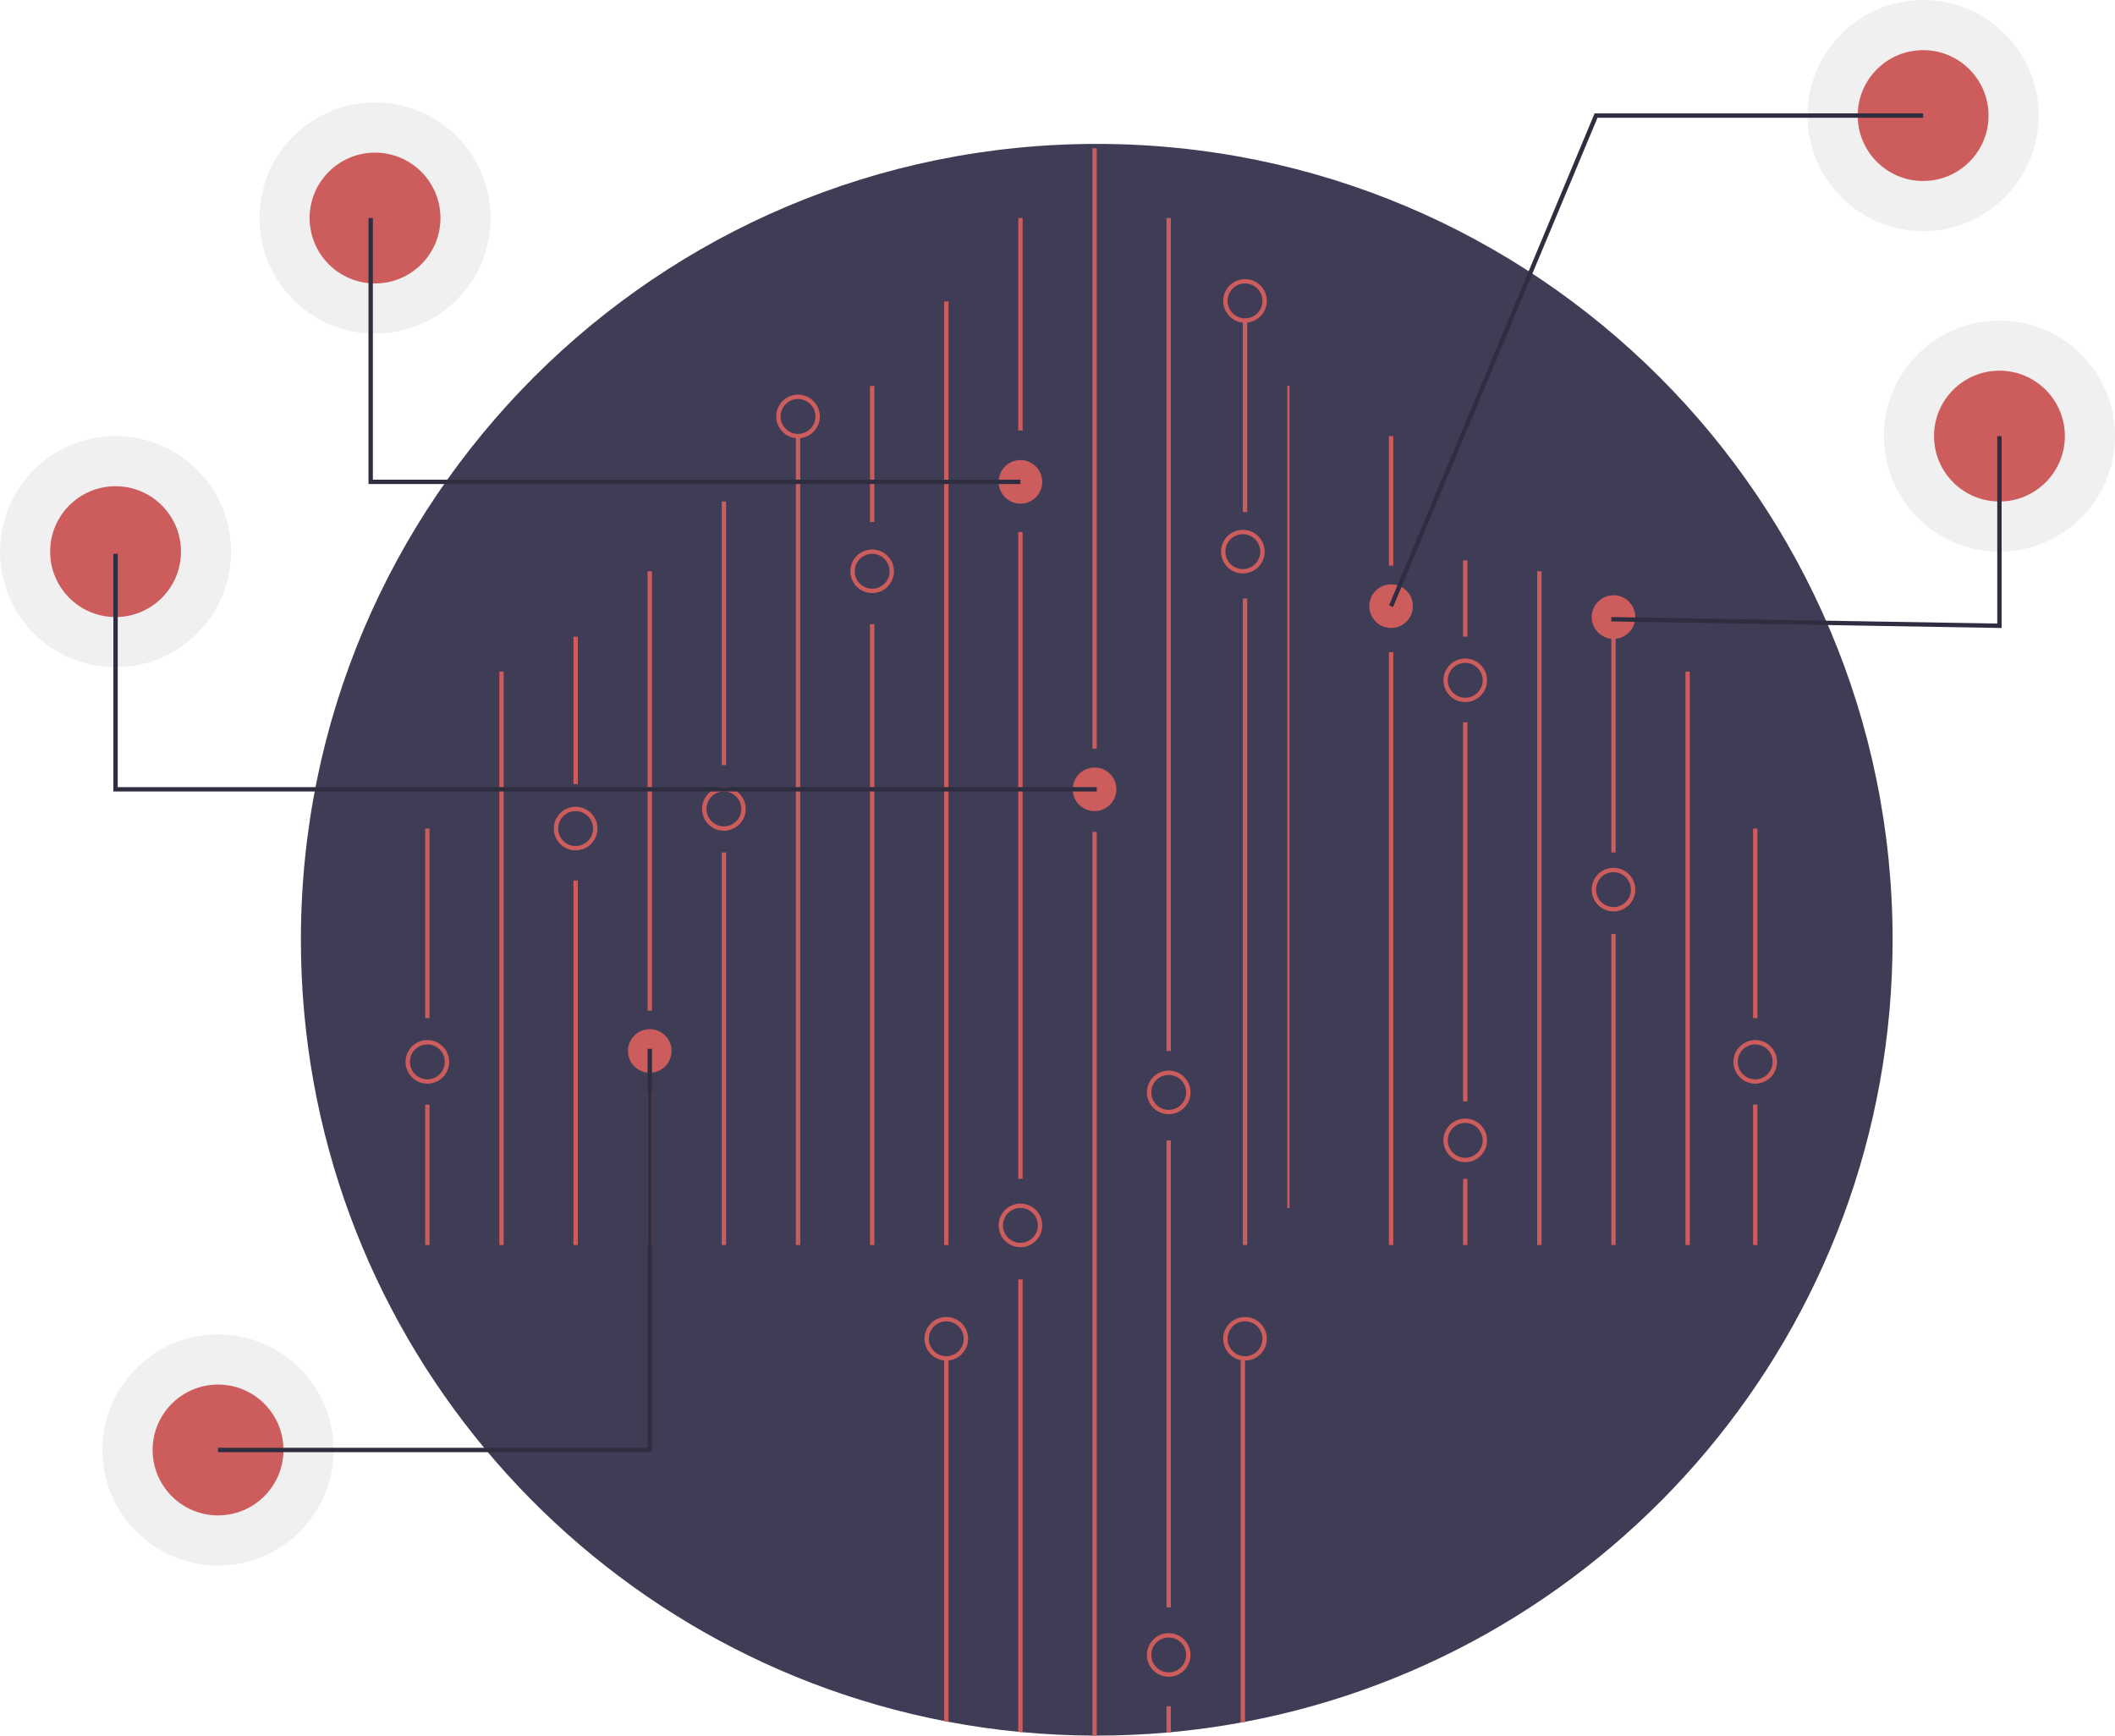
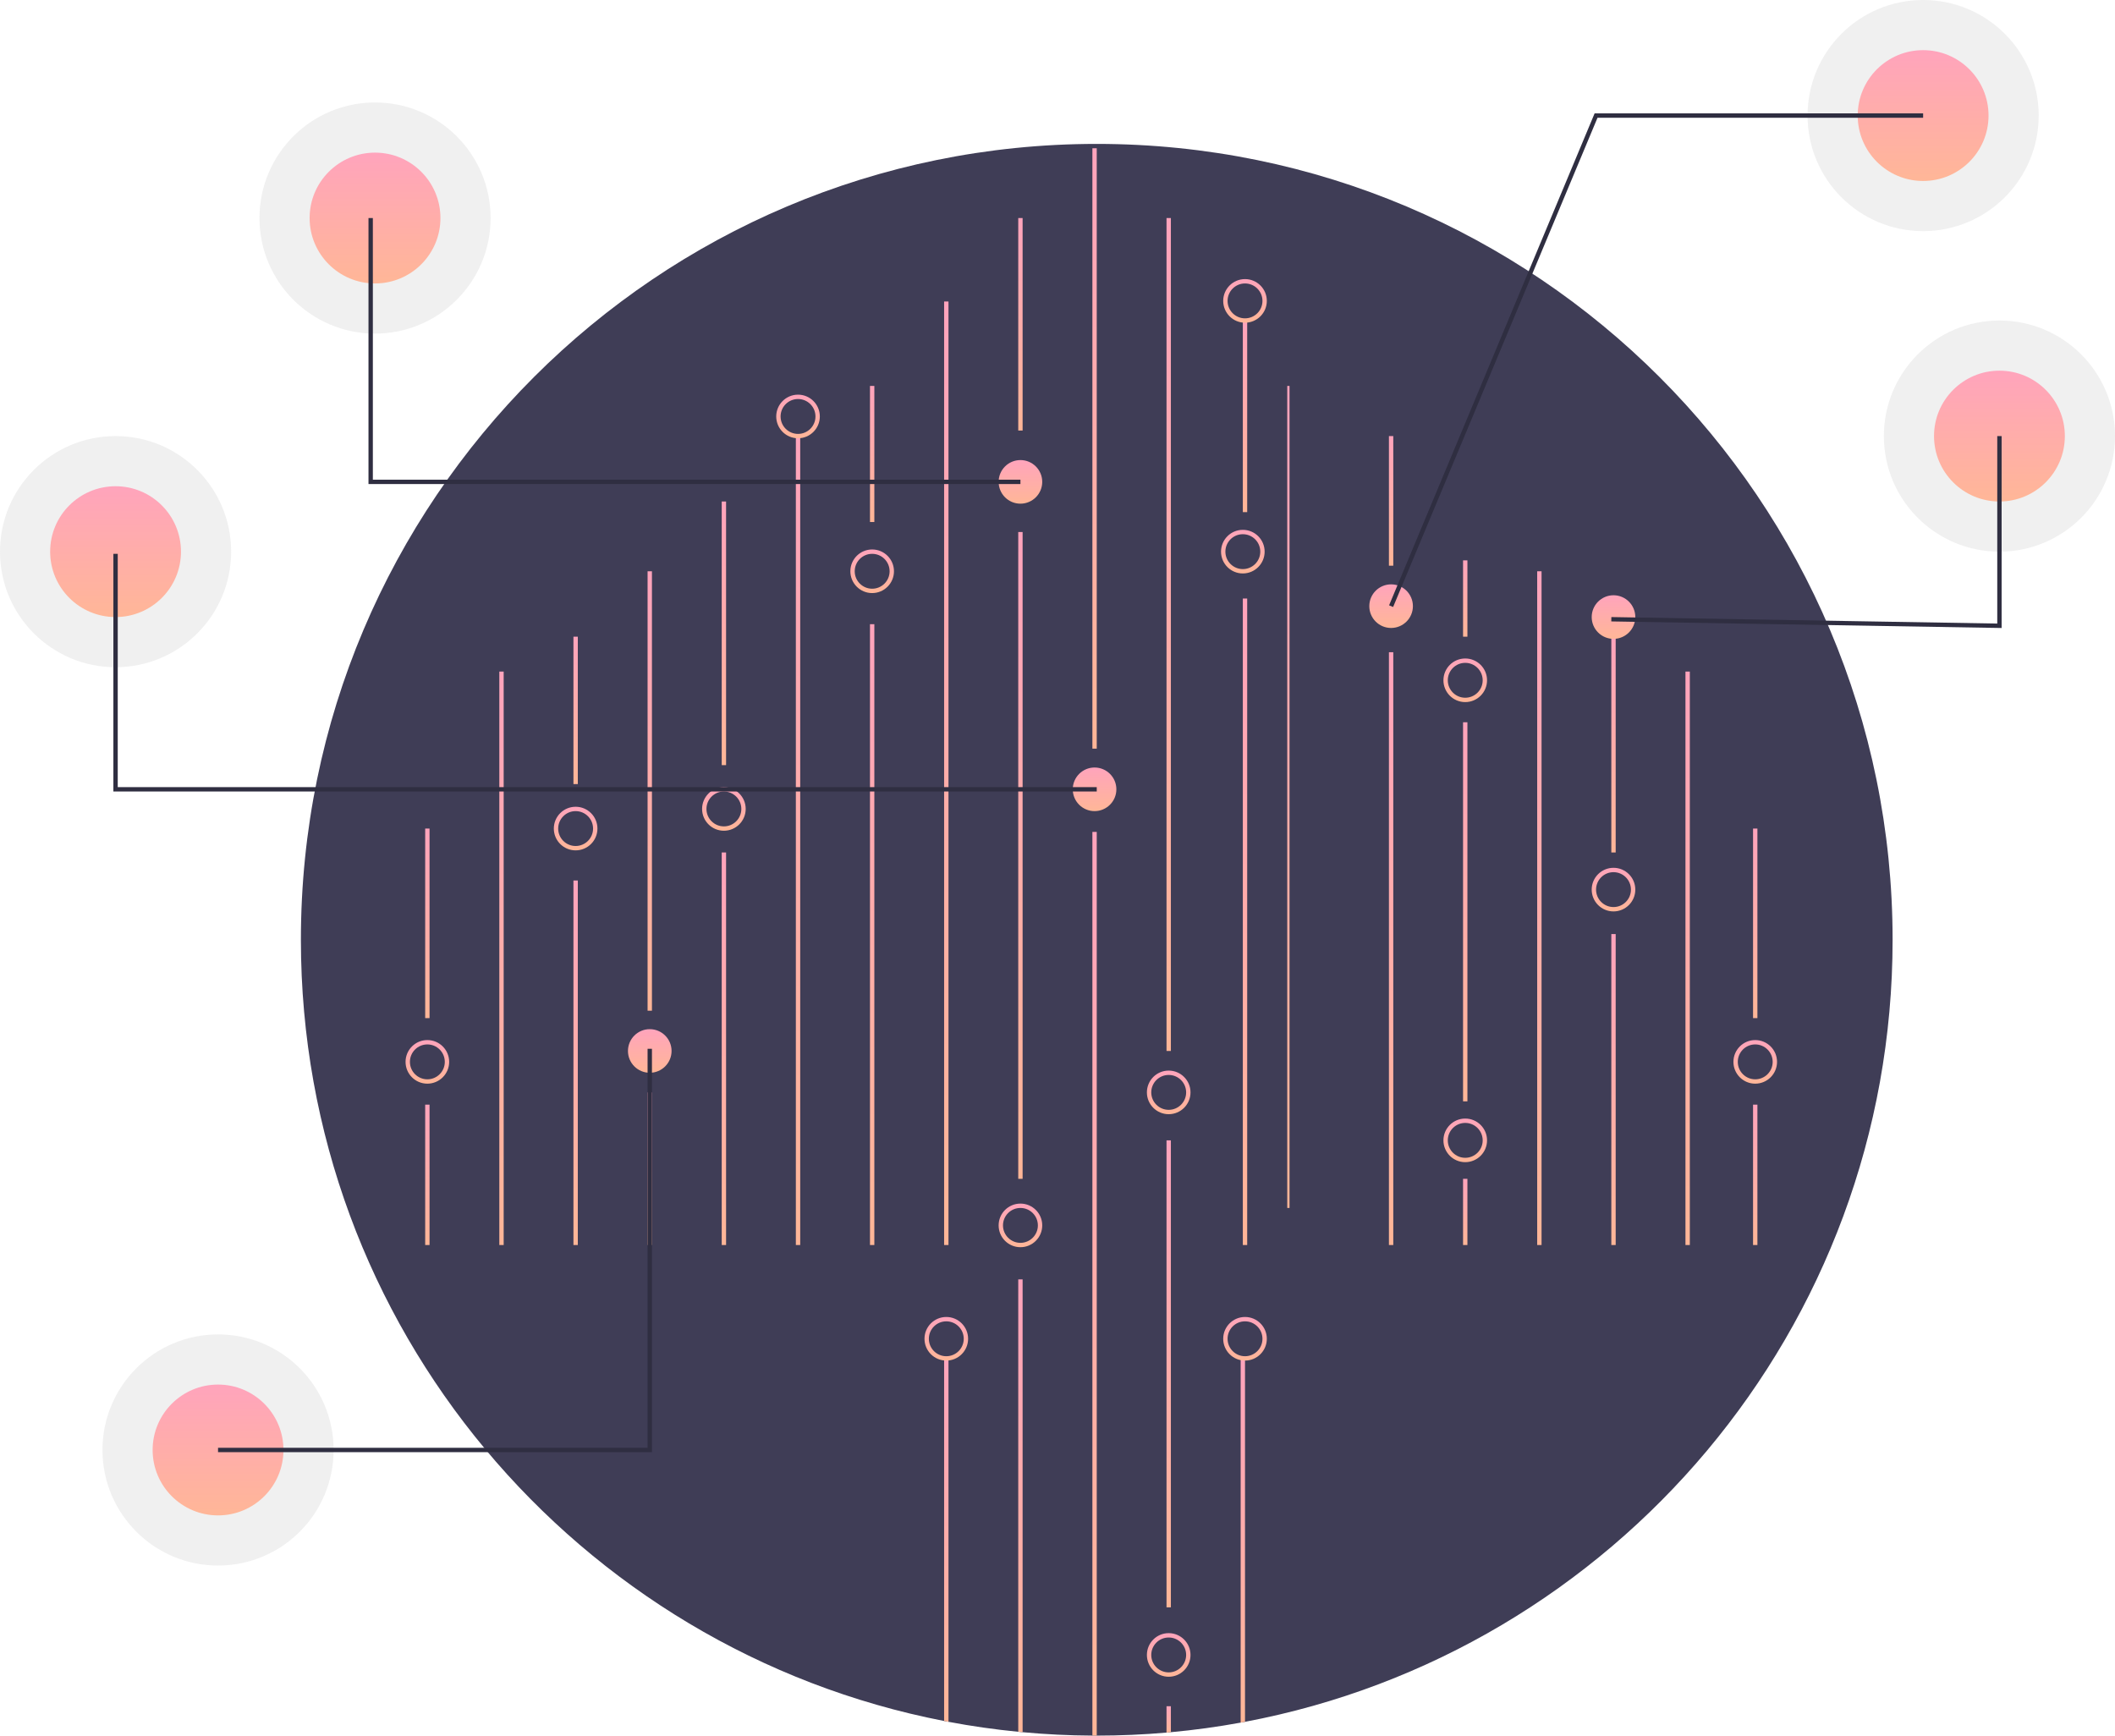
<svg xmlns="http://www.w3.org/2000/svg" id="f4673761-b724-4a95-a095-d2125482816e" data-name="Layer 1" width="970" height="796" viewBox="0 0 970 796">
+   <svg width="72" height="72" viewBox="0 0 72 72">
+     <defs>
+       <linearGradient x1="0" y1="0" x2="100%" y2="100%" gradientTransform="rotate(45)" id="hologram_gradient">
+         <stop stop-color="#ffa4bc" offset="0" />
+         <stop stop-color="#ffbe88" offset="100%" />
+       </linearGradient>
+     </defs>
+   </svg>
  <circle cx="917" cy="200" r="53" fill="#ccc" opacity="0.3" />
-   <circle cx="917" cy="200" r="30" fill="#cd5c5c" />
+   <circle cx="917" cy="200" r="30" fill="url(#hologram_gradient)" />
  <circle cx="882" cy="53" r="53" fill="#ccc" opacity="0.3" />
-   <circle cx="882" cy="53" r="30" fill="#cd5c5c" />
+   <circle cx="882" cy="53" r="30" fill="url(#hologram_gradient)" />
  <circle cx="53" cy="253" r="53" fill="#ccc" opacity="0.3" />
-   <circle cx="53" cy="253" r="30" fill="#cd5c5c" />
+   <circle cx="53" cy="253" r="30" fill="url(#hologram_gradient)" />
  <circle cx="100" cy="665" r="53" fill="#ccc" opacity="0.3" />
-   <circle cx="100" cy="665" r="30" fill="#cd5c5c" />
+   <circle cx="100" cy="665" r="30" fill="url(#hologram_gradient)" />
  <circle cx="172" cy="100" r="53" fill="#ccc" opacity="0.3" />
-   <circle cx="172" cy="100" r="30" fill="#cd5c5c" />
+   <circle cx="172" cy="100" r="30" fill="url(#hologram_gradient)" />
  <path d="M983,483c0,178.34-127.91,326.81-297,358.67-.66.13-1.33.25-2,.37q-15.765,2.895-32,4.39c-.67.07-1.33.13-2,.18q-15.81,1.38-32,1.39c-.67,0-1.33,0-2-.01q-16.17-.075-32-1.56c-.67-.05-1.33-.12-2-.19q-16.215-1.575-32-4.57c-.67-.12-1.34-.25-2-.38C379.9,808.64,253,660.64,253,483c0-201.58,163.42-365,365-365S983,281.42,983,483Z" transform="translate(-115 -52)" fill="#3f3d56" />
-   <rect x="570" y="274.5" width="2" height="296.5" fill="#cd5c5c" />
-   <rect x="570" y="147.402" width="2" height="87.472" fill="#cd5c5c" />
-   <rect x="433" y="138.275" width="2" height="432.725" fill="#cd5c5c" />
-   <rect x="467" y="100" width="2" height="97.457" fill="#cd5c5c" />
-   <rect x="467" y="244" width="2" height="296.638" fill="#cd5c5c" />
-   <path d="M584,638.75V846.43c-.67-.05-1.33-.12-2-.19V638.75Z" transform="translate(-115 -52)" fill="#cd5c5c" />
-   <rect x="501" y="68" width="2" height="275.347" fill="#cd5c5c" />
-   <path d="M618,433.52V848c-.67,0-1.33,0-2-.01V433.52Z" transform="translate(-115 -52)" fill="#cd5c5c" />
-   <rect x="535" y="100" width="2" height="382" fill="#cd5c5c" />
-   <rect x="535" y="523" width="2" height="214.173" fill="#cd5c5c" />
-   <path d="M652,834.53v11.9c-.67.07-1.33.13-2,.18V834.53Z" transform="translate(-115 -52)" fill="#cd5c5c" />
-   <path d="M686,675V841.67c-.66.13-1.33.25-2,.37V675Z" transform="translate(-115 -52)" fill="#cd5c5c" />
-   <path d="M550,675V841.67c-.67-.12-1.34-.25-2-.38V675Z" transform="translate(-115 -52)" fill="#cd5c5c" />
-   <rect x="399" y="177" width="2" height="62.41" fill="#cd5c5c" />
-   <rect x="399" y="286.275" width="2" height="284.725" fill="#cd5c5c" />
-   <rect x="365" y="200" width="2" height="371" fill="#cd5c5c" />
-   <rect x="331" y="230" width="2" height="120.905" fill="#cd5c5c" />
-   <rect x="331" y="390.968" width="2" height="180.032" fill="#cd5c5c" />
-   <rect x="297" y="262" width="2" height="201.536" fill="#cd5c5c" />
-   <rect x="297" y="501" width="2" height="70" fill="#cd5c5c" />
-   <rect x="263" y="292" width="2" height="67.599" fill="#cd5c5c" />
-   <rect x="263" y="403.819" width="2" height="167.181" fill="#cd5c5c" />
-   <rect x="229" y="308" width="2" height="263" fill="#cd5c5c" />
-   <rect x="195" y="380" width="2" height="86.937" fill="#cd5c5c" />
-   <rect x="195" y="506.622" width="2" height="64.378" fill="#cd5c5c" />
-   <rect x="590.375" y="177" width="1.037" height="377" fill="#cd5c5c" />
-   <rect x="637" y="200" width="2" height="59.441" fill="#cd5c5c" />
-   <rect x="637" y="299.126" width="2" height="271.874" fill="#cd5c5c" />
-   <rect x="671" y="257" width="2" height="35" fill="#cd5c5c" />
-   <rect x="671" y="331.252" width="2" height="173.858" fill="#cd5c5c" />
-   <rect x="671" y="540.638" width="2" height="30.362" fill="#cd5c5c" />
-   <rect x="705" y="262" width="2" height="309" fill="#cd5c5c" />
-   <rect x="739" y="292" width="2" height="98.968" fill="#cd5c5c" />
-   <rect x="739" y="428.386" width="2" height="142.614" fill="#cd5c5c" />
-   <rect x="773" y="308" width="2" height="263" fill="#cd5c5c" />
-   <path d="M549,676a10,10,0,1,1,10-10A10.012,10.012,0,0,1,549,676Zm0-18a8,8,0,1,0,8,8A8.009,8.009,0,0,0,549,658Z" transform="translate(-115 -52)" fill="#cd5c5c" />
-   <path d="M583,624a10,10,0,1,1,10-10A10.012,10.012,0,0,1,583,624Zm0-18a8,8,0,1,0,8,8A8.009,8.009,0,0,0,583,606Z" transform="translate(-115 -52)" fill="#cd5c5c" />
-   <path d="M686,676a10,10,0,1,1,10-10A10.012,10.012,0,0,1,686,676Zm0-18a8,8,0,1,0,8,8A8.009,8.009,0,0,0,686,658Z" transform="translate(-115 -52)" fill="#cd5c5c" />
-   <path d="M651,801a10,10,0,1,0,10,10A10.016,10.016,0,0,0,651,801Zm0,18a8,8,0,1,1,8-8A8.011,8.011,0,0,1,651,819Z" transform="translate(-115 -52)" fill="#cd5c5c" />
-   <path d="M651,563a10,10,0,1,1,10-10A10.012,10.012,0,0,1,651,563Zm0-18a8,8,0,1,0,8,8A8.009,8.009,0,0,0,651,545Z" transform="translate(-115 -52)" fill="#cd5c5c" />
-   <path d="M617,424a10,10,0,1,1,10-10A10.011,10.011,0,0,1,617,424Z" transform="translate(-115 -52)" fill="#cd5c5c" />
-   <path d="M685,315a10,10,0,1,1,10-10A10.011,10.011,0,0,1,685,315Zm0-18a8,8,0,1,0,8,8A8.009,8.009,0,0,0,685,297Z" transform="translate(-115 -52)" fill="#cd5c5c" />
-   <path d="M447,433a10,10,0,1,1,10-10A10.011,10.011,0,0,1,447,433Zm0-18a8,8,0,1,0,8,8A8.009,8.009,0,0,0,447,415Z" transform="translate(-115 -52)" fill="#cd5c5c" />
-   <path d="M379,442a10,10,0,1,1,10-10A10.011,10.011,0,0,1,379,442Zm0-18a8,8,0,1,0,8,8A8.009,8.009,0,0,0,379,424Z" transform="translate(-115 -52)" fill="#cd5c5c" />
-   <path d="M413,544a10,10,0,1,1,10-10A10.011,10.011,0,0,1,413,544Z" transform="translate(-115 -52)" fill="#cd5c5c" />
-   <path d="M686,200a10,10,0,1,1,10-10A10.011,10.011,0,0,1,686,200Zm0-18a8,8,0,1,0,8,8A8.009,8.009,0,0,0,686,182Z" transform="translate(-115 -52)" fill="#cd5c5c" />
-   <path d="M515,324a10,10,0,1,1,10-10A10.011,10.011,0,0,1,515,324Zm0-18a8,8,0,1,0,8,8A8.009,8.009,0,0,0,515,306Z" transform="translate(-115 -52)" fill="#cd5c5c" />
-   <path d="M481,253a10,10,0,1,1,10-10A10.011,10.011,0,0,1,481,253Zm0-18a8,8,0,1,0,8,8A8.009,8.009,0,0,0,481,235Z" transform="translate(-115 -52)" fill="#cd5c5c" />
-   <path d="M311,549a10,10,0,1,1,10-10A10.012,10.012,0,0,1,311,549Zm0-18a8,8,0,1,0,8,8A8.009,8.009,0,0,0,311,531Z" transform="translate(-115 -52)" fill="#cd5c5c" />
-   <rect x="804" y="380" width="2" height="86.937" fill="#cd5c5c" />
-   <rect x="804" y="506.622" width="2" height="64.378" fill="#cd5c5c" />
-   <path d="M920,549a10,10,0,1,1,10-10A10.012,10.012,0,0,1,920,549Zm0-18a8,8,0,1,0,8,8A8.009,8.009,0,0,0,920,531Z" transform="translate(-115 -52)" fill="#cd5c5c" />
-   <path d="M855,470a10,10,0,1,1,10-10A10.011,10.011,0,0,1,855,470Zm0-18a8,8,0,1,0,8,8A8.009,8.009,0,0,0,855,452Z" transform="translate(-115 -52)" fill="#cd5c5c" />
-   <path d="M787,585a10,10,0,1,1,10-10A10.012,10.012,0,0,1,787,585Zm0-18a8,8,0,1,0,8,8A8.009,8.009,0,0,0,787,567Z" transform="translate(-115 -52)" fill="#cd5c5c" />
-   <path d="M583,283a10,10,0,1,1,10-10A10.011,10.011,0,0,1,583,283Z" transform="translate(-115 -52)" fill="#cd5c5c" />
-   <path d="M787,374a10,10,0,1,1,10-10A10.011,10.011,0,0,1,787,374Zm0-18a8,8,0,1,0,8,8A8.009,8.009,0,0,0,787,356Z" transform="translate(-115 -52)" fill="#cd5c5c" />
-   <path d="M855,345a10,10,0,1,1,10-10A10.011,10.011,0,0,1,855,345Z" transform="translate(-115 -52)" fill="#cd5c5c" />
-   <path d="M753,340a10,10,0,1,1,10-10A10.011,10.011,0,0,1,753,340Z" transform="translate(-115 -52)" fill="#cd5c5c" />
+   <rect x="570" y="274.5" width="2" height="296.5" fill="url(#hologram_gradient)" />
+   <rect x="570" y="147.402" width="2" height="87.472" fill="url(#hologram_gradient)" />
+   <rect x="433" y="138.275" width="2" height="432.725" fill="url(#hologram_gradient)" />
+   <rect x="467" y="100" width="2" height="97.457" fill="url(#hologram_gradient)" />
+   <rect x="467" y="244" width="2" height="296.638" fill="url(#hologram_gradient)" />
+   <path d="M584,638.75V846.43c-.67-.05-1.33-.12-2-.19V638.75Z" transform="translate(-115 -52)" fill="url(#hologram_gradient)" />
+   <rect x="501" y="68" width="2" height="275.347" fill="url(#hologram_gradient)" />
+   <path d="M618,433.52V848c-.67,0-1.33,0-2-.01V433.52Z" transform="translate(-115 -52)" fill="url(#hologram_gradient)" />
+   <rect x="535" y="100" width="2" height="382" fill="url(#hologram_gradient)" />
+   <rect x="535" y="523" width="2" height="214.173" fill="url(#hologram_gradient)" />
+   <path d="M652,834.53v11.9c-.67.07-1.33.13-2,.18V834.53Z" transform="translate(-115 -52)" fill="url(#hologram_gradient)" />
+   <path d="M686,675V841.67c-.66.13-1.33.25-2,.37V675Z" transform="translate(-115 -52)" fill="url(#hologram_gradient)" />
+   <path d="M550,675V841.67c-.67-.12-1.34-.25-2-.38V675Z" transform="translate(-115 -52)" fill="url(#hologram_gradient)" />
+   <rect x="399" y="177" width="2" height="62.41" fill="url(#hologram_gradient)" />
+   <rect x="399" y="286.275" width="2" height="284.725" fill="url(#hologram_gradient)" />
+   <rect x="365" y="200" width="2" height="371" fill="url(#hologram_gradient)" />
+   <rect x="331" y="230" width="2" height="120.905" fill="url(#hologram_gradient)" />
+   <rect x="331" y="390.968" width="2" height="180.032" fill="url(#hologram_gradient)" />
+   <rect x="297" y="262" width="2" height="201.536" fill="url(#hologram_gradient)" />
+   <rect x="297" y="501" width="2" height="70" fill="url(#hologram_gradient)" />
+   <rect x="263" y="292" width="2" height="67.599" fill="url(#hologram_gradient)" />
+   <rect x="263" y="403.819" width="2" height="167.181" fill="url(#hologram_gradient)" />
+   <rect x="229" y="308" width="2" height="263" fill="url(#hologram_gradient)" />
+   <rect x="195" y="380" width="2" height="86.937" fill="url(#hologram_gradient)" />
+   <rect x="195" y="506.622" width="2" height="64.378" fill="url(#hologram_gradient)" />
+   <rect x="590.375" y="177" width="1.037" height="377" fill="url(#hologram_gradient)" />
+   <rect x="637" y="200" width="2" height="59.441" fill="url(#hologram_gradient)" />
+   <rect x="637" y="299.126" width="2" height="271.874" fill="url(#hologram_gradient)" />
+   <rect x="671" y="257" width="2" height="35" fill="url(#hologram_gradient)" />
+   <rect x="671" y="331.252" width="2" height="173.858" fill="url(#hologram_gradient)" />
+   <rect x="671" y="540.638" width="2" height="30.362" fill="url(#hologram_gradient)" />
+   <rect x="705" y="262" width="2" height="309" fill="url(#hologram_gradient)" />
+   <rect x="739" y="292" width="2" height="98.968" fill="url(#hologram_gradient)" />
+   <rect x="739" y="428.386" width="2" height="142.614" fill="url(#hologram_gradient)" />
+   <rect x="773" y="308" width="2" height="263" fill="url(#hologram_gradient)" />
+   <path d="M549,676a10,10,0,1,1,10-10A10.012,10.012,0,0,1,549,676Zm0-18a8,8,0,1,0,8,8A8.009,8.009,0,0,0,549,658Z" transform="translate(-115 -52)" fill="url(#hologram_gradient)" />
+   <path d="M583,624a10,10,0,1,1,10-10A10.012,10.012,0,0,1,583,624Zm0-18a8,8,0,1,0,8,8A8.009,8.009,0,0,0,583,606Z" transform="translate(-115 -52)" fill="url(#hologram_gradient)" />
+   <path d="M686,676a10,10,0,1,1,10-10A10.012,10.012,0,0,1,686,676Zm0-18a8,8,0,1,0,8,8A8.009,8.009,0,0,0,686,658Z" transform="translate(-115 -52)" fill="url(#hologram_gradient)" />
+   <path d="M651,801a10,10,0,1,0,10,10A10.016,10.016,0,0,0,651,801Zm0,18a8,8,0,1,1,8-8A8.011,8.011,0,0,1,651,819Z" transform="translate(-115 -52)" fill="url(#hologram_gradient)" />
+   <path d="M651,563a10,10,0,1,1,10-10A10.012,10.012,0,0,1,651,563Zm0-18a8,8,0,1,0,8,8A8.009,8.009,0,0,0,651,545Z" transform="translate(-115 -52)" fill="url(#hologram_gradient)" />
+   <path d="M617,424a10,10,0,1,1,10-10A10.011,10.011,0,0,1,617,424Z" transform="translate(-115 -52)" fill="url(#hologram_gradient)" />
+   <path d="M685,315a10,10,0,1,1,10-10A10.011,10.011,0,0,1,685,315Zm0-18a8,8,0,1,0,8,8A8.009,8.009,0,0,0,685,297Z" transform="translate(-115 -52)" fill="url(#hologram_gradient)" />
+   <path d="M447,433a10,10,0,1,1,10-10A10.011,10.011,0,0,1,447,433Zm0-18a8,8,0,1,0,8,8A8.009,8.009,0,0,0,447,415Z" transform="translate(-115 -52)" fill="url(#hologram_gradient)" />
+   <path d="M379,442a10,10,0,1,1,10-10A10.011,10.011,0,0,1,379,442Zm0-18a8,8,0,1,0,8,8A8.009,8.009,0,0,0,379,424Z" transform="translate(-115 -52)" fill="url(#hologram_gradient)" />
+   <path d="M413,544a10,10,0,1,1,10-10A10.011,10.011,0,0,1,413,544Z" transform="translate(-115 -52)" fill="url(#hologram_gradient)" />
+   <path d="M686,200a10,10,0,1,1,10-10A10.011,10.011,0,0,1,686,200Zm0-18a8,8,0,1,0,8,8A8.009,8.009,0,0,0,686,182Z" transform="translate(-115 -52)" fill="url(#hologram_gradient)" />
+   <path d="M515,324a10,10,0,1,1,10-10A10.011,10.011,0,0,1,515,324Zm0-18a8,8,0,1,0,8,8A8.009,8.009,0,0,0,515,306Z" transform="translate(-115 -52)" fill="url(#hologram_gradient)" />
+   <path d="M481,253a10,10,0,1,1,10-10A10.011,10.011,0,0,1,481,253Zm0-18a8,8,0,1,0,8,8A8.009,8.009,0,0,0,481,235Z" transform="translate(-115 -52)" fill="url(#hologram_gradient)" />
+   <path d="M311,549a10,10,0,1,1,10-10A10.012,10.012,0,0,1,311,549Zm0-18a8,8,0,1,0,8,8A8.009,8.009,0,0,0,311,531Z" transform="translate(-115 -52)" fill="url(#hologram_gradient)" />
+   <rect x="804" y="380" width="2" height="86.937" fill="url(#hologram_gradient)" />
+   <rect x="804" y="506.622" width="2" height="64.378" fill="url(#hologram_gradient)" />
+   <path d="M920,549a10,10,0,1,1,10-10A10.012,10.012,0,0,1,920,549Zm0-18a8,8,0,1,0,8,8A8.009,8.009,0,0,0,920,531Z" transform="translate(-115 -52)" fill="url(#hologram_gradient)" />
+   <path d="M855,470a10,10,0,1,1,10-10A10.011,10.011,0,0,1,855,470Zm0-18a8,8,0,1,0,8,8A8.009,8.009,0,0,0,855,452Z" transform="translate(-115 -52)" fill="url(#hologram_gradient)" />
+   <path d="M787,585a10,10,0,1,1,10-10A10.012,10.012,0,0,1,787,585Zm0-18a8,8,0,1,0,8,8A8.009,8.009,0,0,0,787,567Z" transform="translate(-115 -52)" fill="url(#hologram_gradient)" />
+   <path d="M583,283a10,10,0,1,1,10-10A10.011,10.011,0,0,1,583,283Z" transform="translate(-115 -52)" fill="url(#hologram_gradient)" />
+   <path d="M787,374a10,10,0,1,1,10-10A10.011,10.011,0,0,1,787,374Zm0-18a8,8,0,1,0,8,8A8.009,8.009,0,0,0,787,356Z" transform="translate(-115 -52)" fill="url(#hologram_gradient)" />
+   <path d="M855,345a10,10,0,1,1,10-10A10.011,10.011,0,0,1,855,345Z" transform="translate(-115 -52)" fill="url(#hologram_gradient)" />
+   <path d="M753,340a10,10,0,1,1,10-10A10.011,10.011,0,0,1,753,340Z" transform="translate(-115 -52)" fill="url(#hologram_gradient)" />
  <polygon points="918 288.017 738.983 285 739.017 283 916 285.983 916 200 918 200 918 288.017" fill="#2f2e41" />
  <polygon points="638.923 278.386 637.077 277.614 731.334 52 882 52 882 54 732.666 54 638.923 278.386" fill="#2f2e41" />
  <polygon points="503 363 52 363 52 254 54 254 54 361 503 361 503 363" fill="#2f2e41" />
  <polygon points="468 222 169 222 169 100 171 100 171 220 468 220 468 222" fill="#2f2e41" />
  <polygon points="299 666 100 666 100 664 297 664 297 481 299 481 299 666" fill="#2f2e41" />
</svg>
